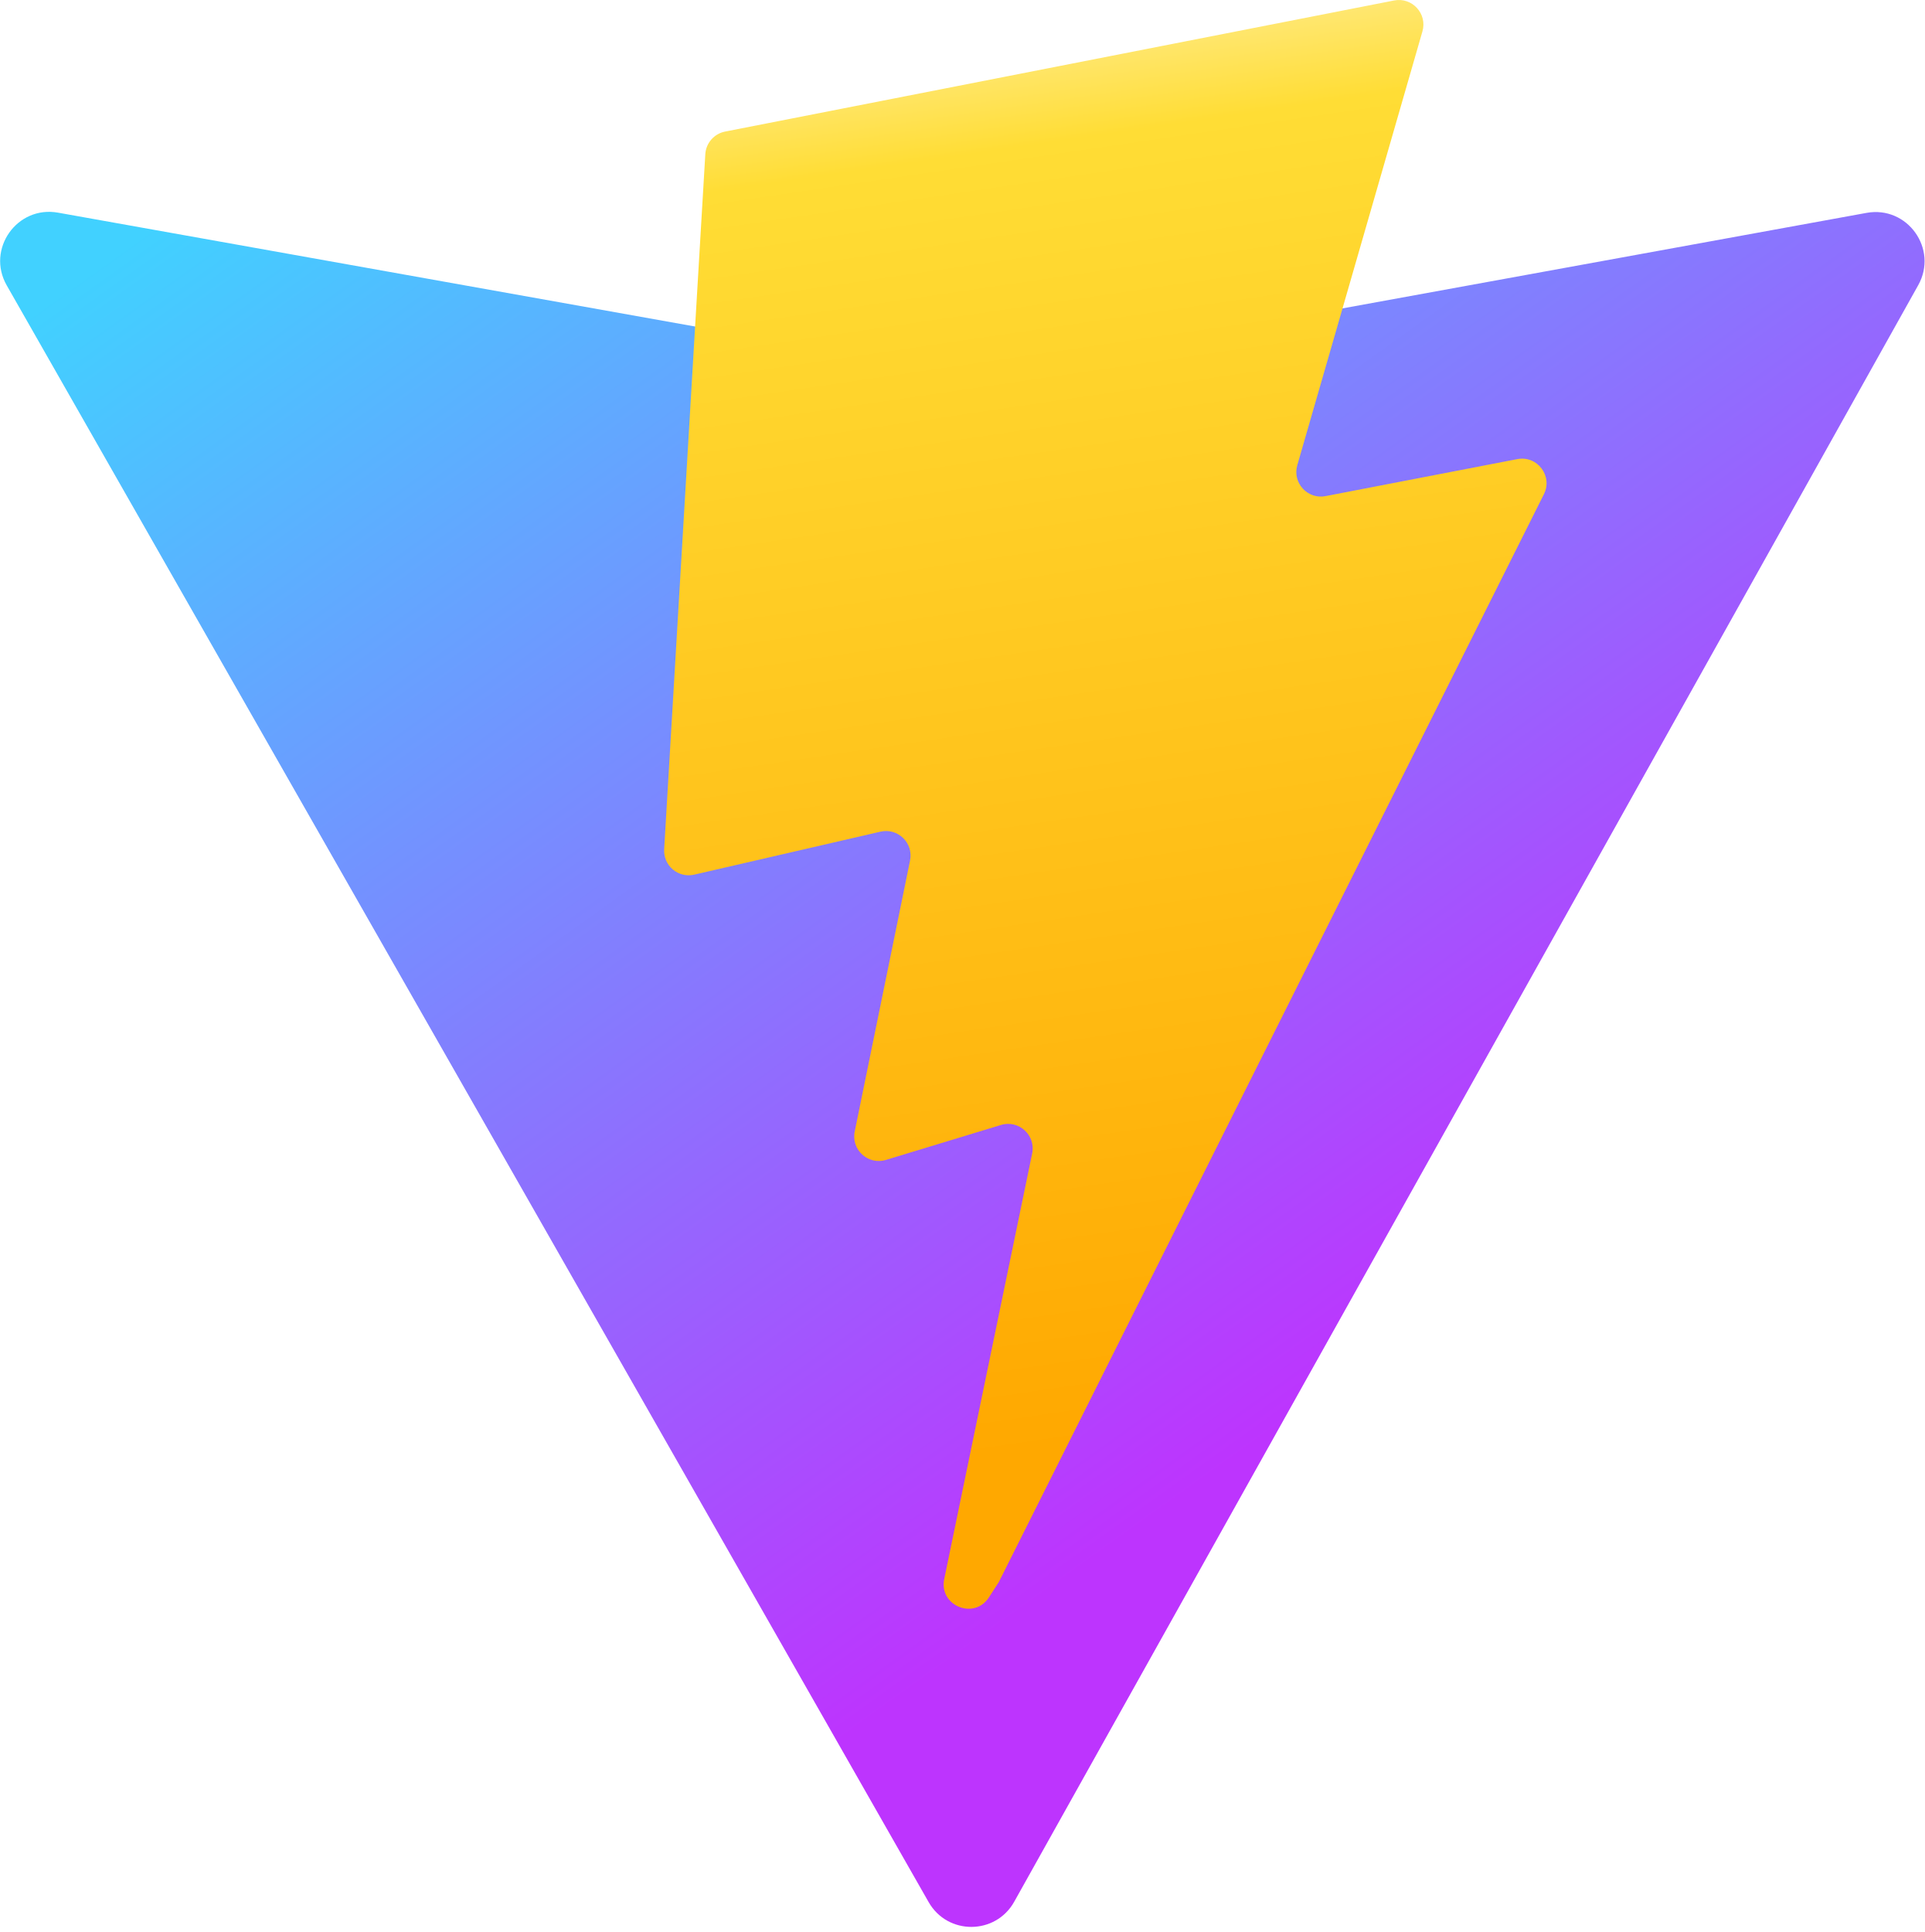
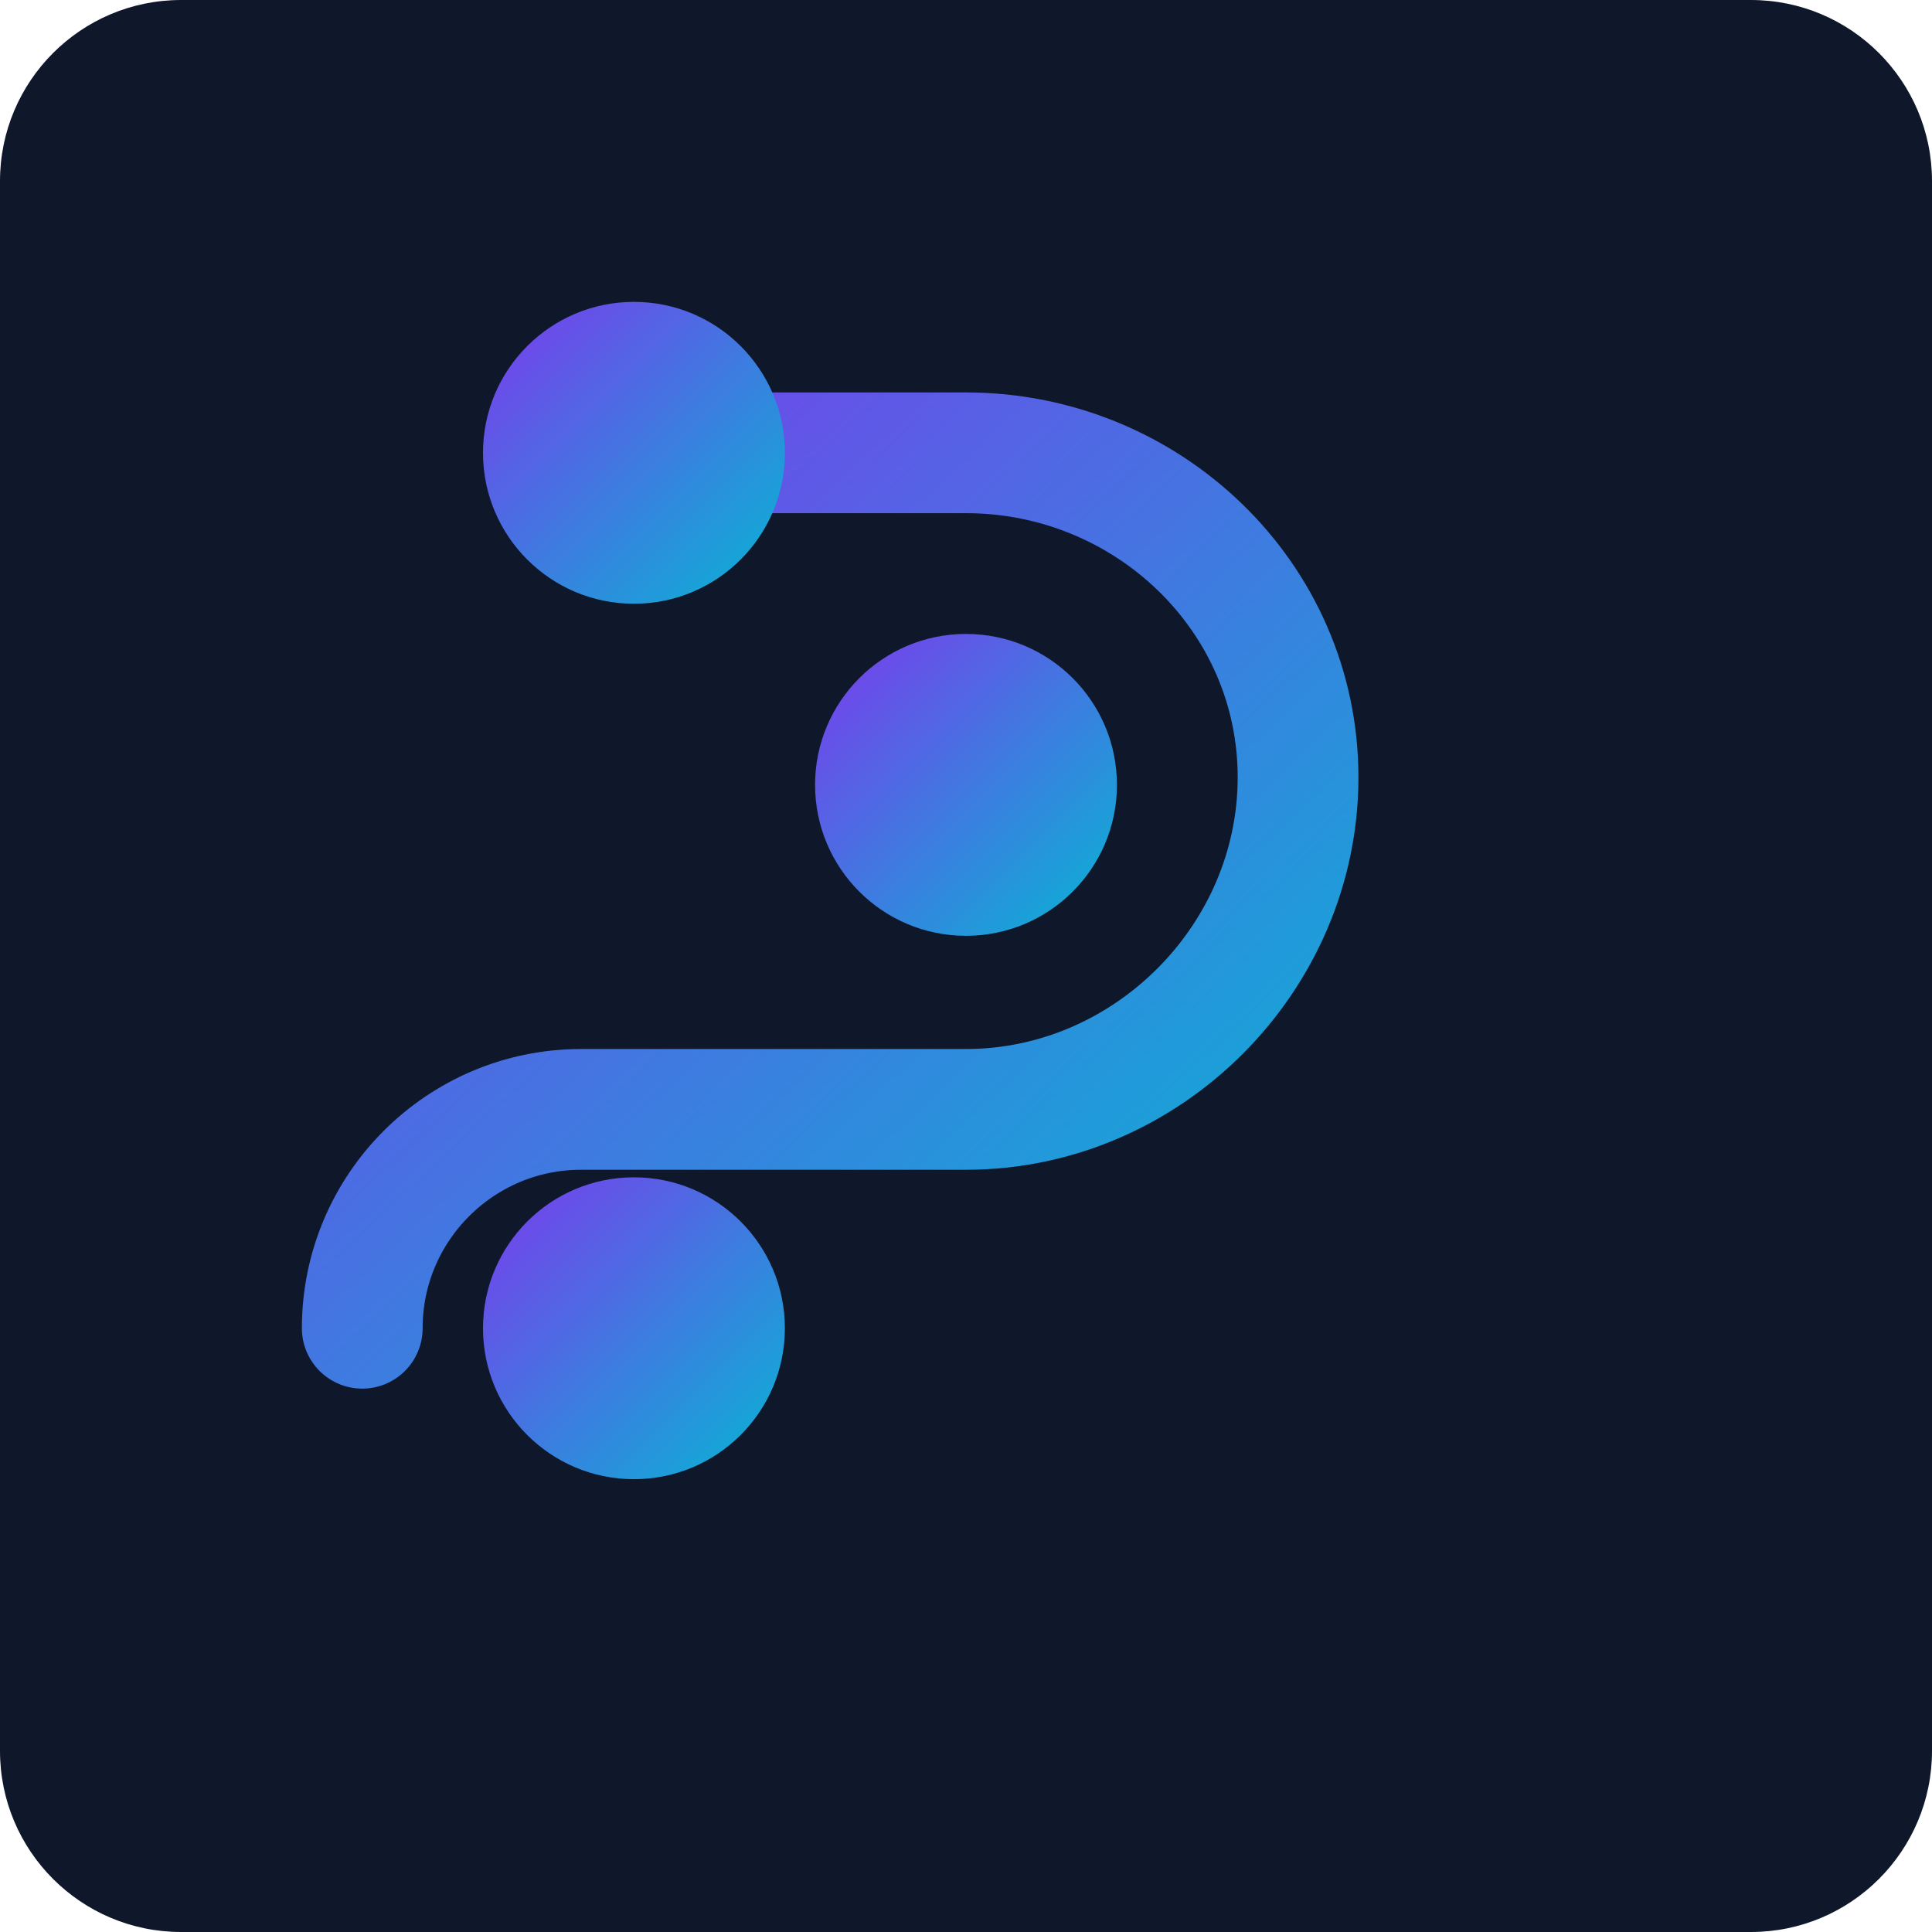
- <svg xmlns="http://www.w3.org/2000/svg" aria-hidden="true" role="img" class="iconify iconify--logos" width="31.88" height="32" preserveAspectRatio="xMidYMid meet" viewBox="0 0 256 257">
+ <svg xmlns="http://www.w3.org/2000/svg" viewBox="0 0 128 128" fill="none">
  <defs>
-     <linearGradient id="IconifyId1813088fe1fbc01fb466" x1="-.828%" x2="57.636%" y1="7.652%" y2="78.411%">
-       <stop offset="0%" stop-color="#41D1FF" />
-       <stop offset="100%" stop-color="#BD34FE" />
-     </linearGradient>
-     <linearGradient id="IconifyId1813088fe1fbc01fb467" x1="43.376%" x2="50.316%" y1="2.242%" y2="89.03%">
-       <stop offset="0%" stop-color="#FFEA83" />
-       <stop offset="8.333%" stop-color="#FFDD35" />
-       <stop offset="100%" stop-color="#FFA800" />
+     <linearGradient id="grad" x1="0" x2="1" y1="0" y2="1">
+       <stop offset="0" stop-color="#7c3aed" />
+       <stop offset="1" stop-color="#06b6d4" />
    </linearGradient>
  </defs>
-   <path fill="url(#IconifyId1813088fe1fbc01fb466)" d="M255.153 37.938L134.897 252.976c-2.483 4.44-8.862 4.466-11.382.048L.875 37.958c-2.746-4.814 1.371-10.646 6.827-9.67l120.385 21.517a6.537 6.537 0 0 0 2.322-.004l117.867-21.483c5.438-.991 9.574 4.796 6.877 9.62Z" />
-   <path fill="url(#IconifyId1813088fe1fbc01fb467)" d="M185.432.063L96.44 17.501a3.268 3.268 0 0 0-2.634 3.014l-5.474 92.456a3.268 3.268 0 0 0 3.997 3.378l24.777-5.718c2.318-.535 4.413 1.507 3.936 3.838l-7.361 36.047c-.495 2.426 1.782 4.5 4.151 3.78l15.304-4.649c2.372-.72 4.652 1.36 4.15 3.788l-11.698 56.621c-.732 3.542 3.979 5.473 5.943 2.437l1.313-2.028l72.516-144.72c1.215-2.423-.88-5.186-3.54-4.672l-25.505 4.922c-2.396.462-4.435-1.77-3.759-4.114l16.646-57.705c.677-2.35-1.37-4.583-3.769-4.113Z" />
+   <rect width="128" height="128" rx="12" fill="#0f172a" />
+   <path d="M24 88c0-8 6.5-14.5 14.5-14.5H64c12 0 22-10 22-22S76 30 64 30H42" stroke="url(#grad)" stroke-width="8" stroke-linecap="round" />
+   <circle cx="42" cy="30" r="10" fill="url(#grad)" />
+   <circle cx="42" cy="88" r="10" fill="url(#grad)" />
+   <circle cx="64" cy="52" r="10" fill="url(#grad)" />
</svg>
